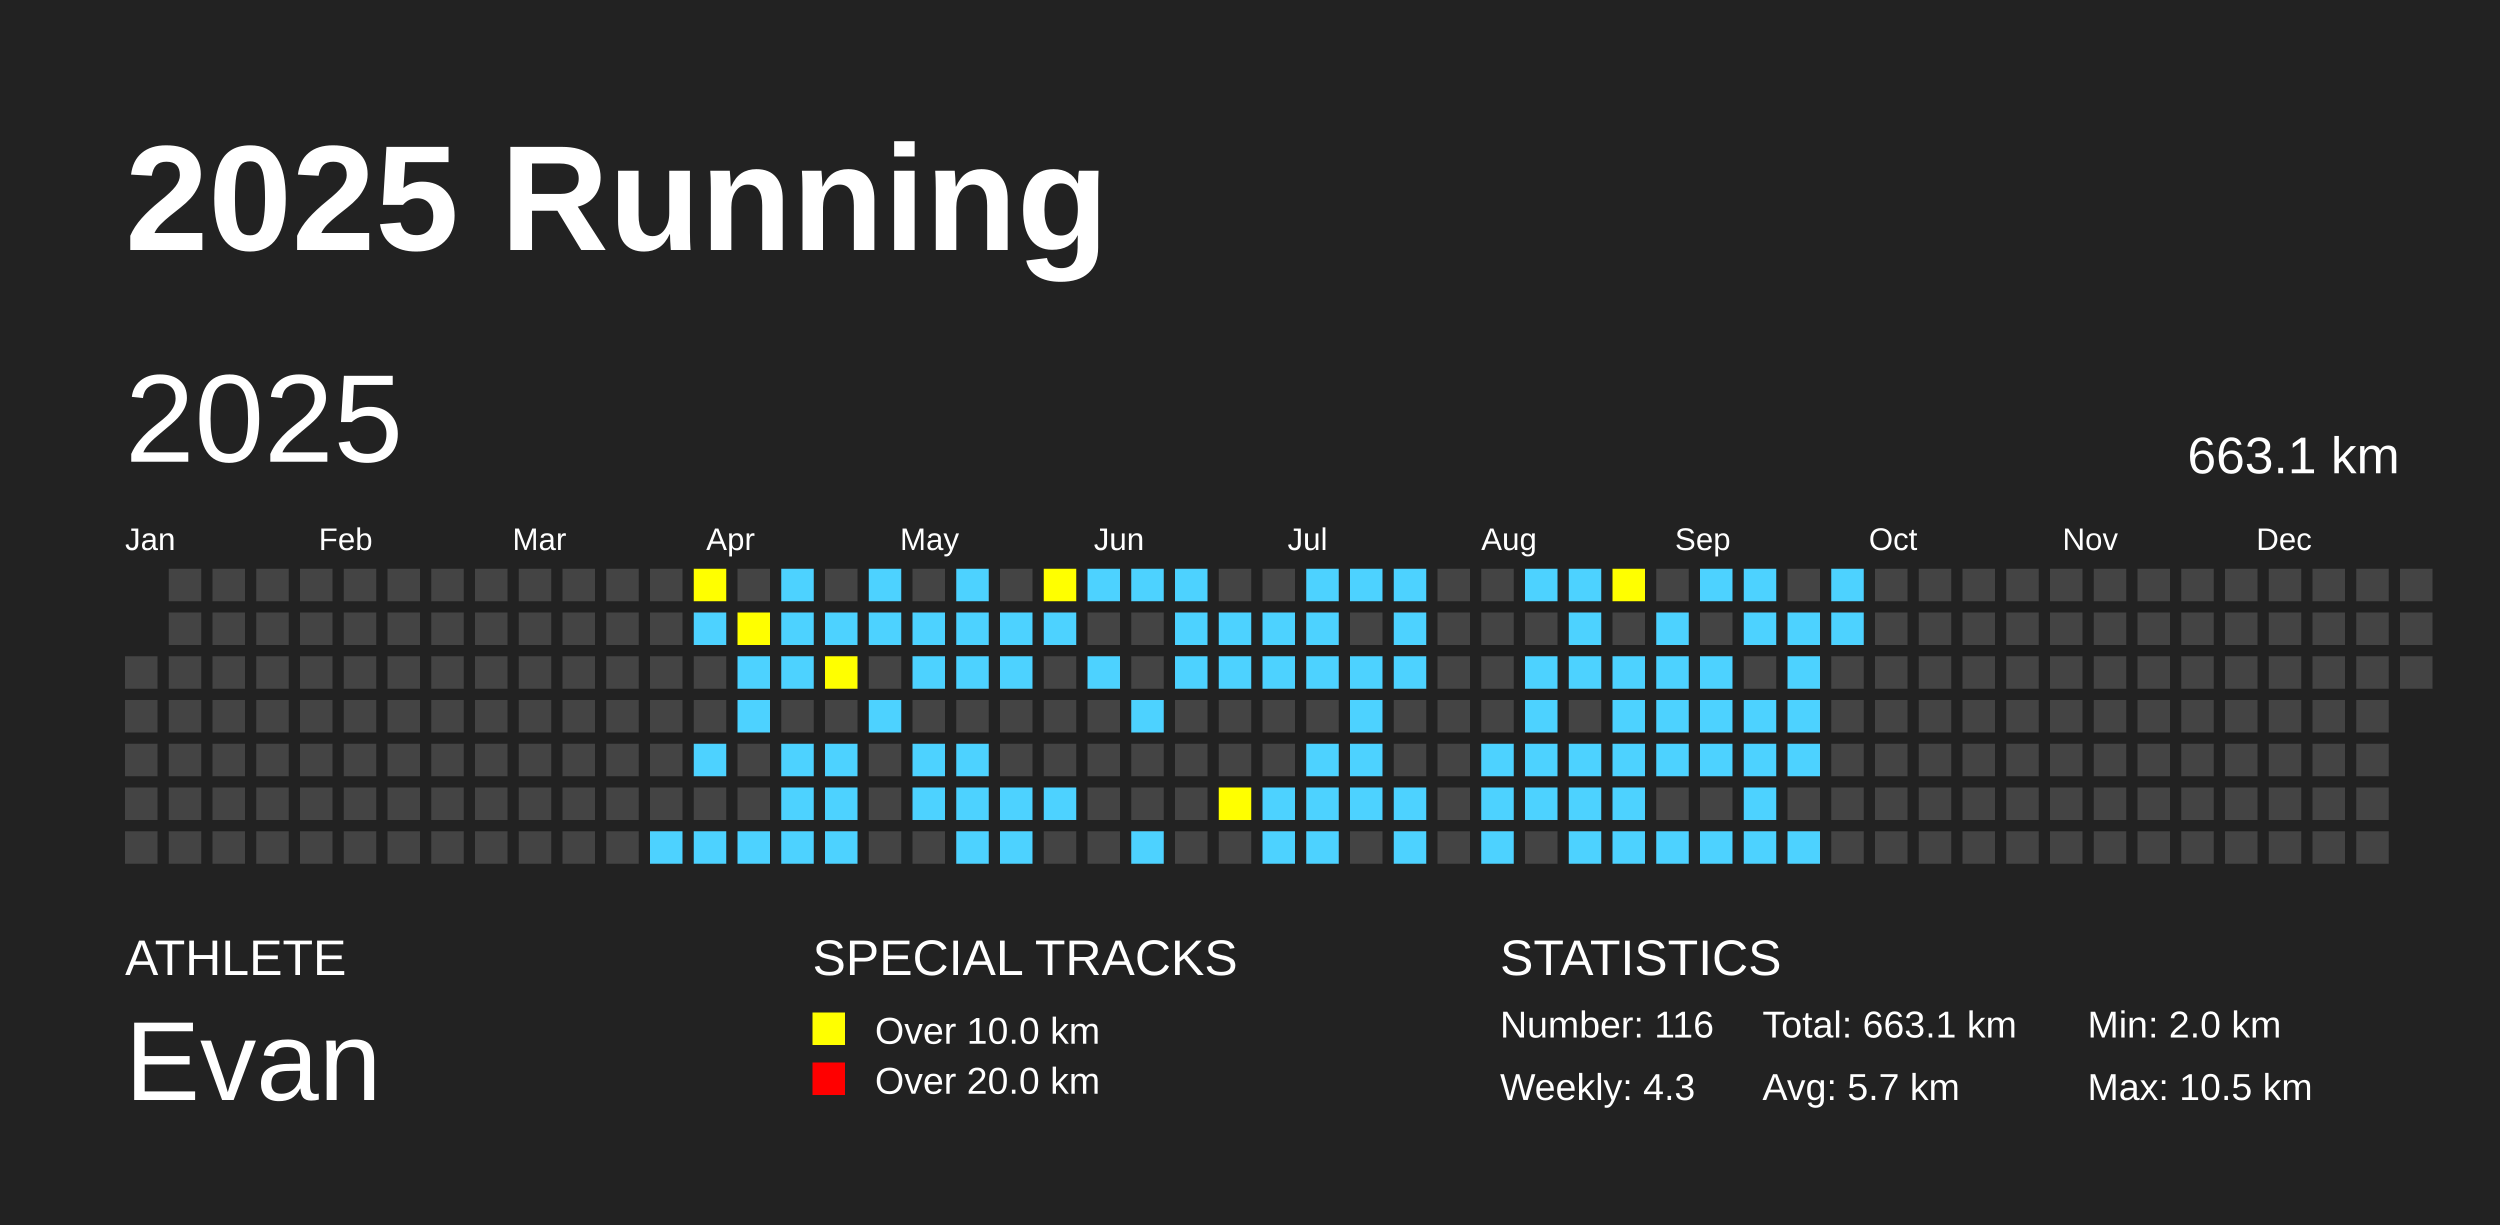
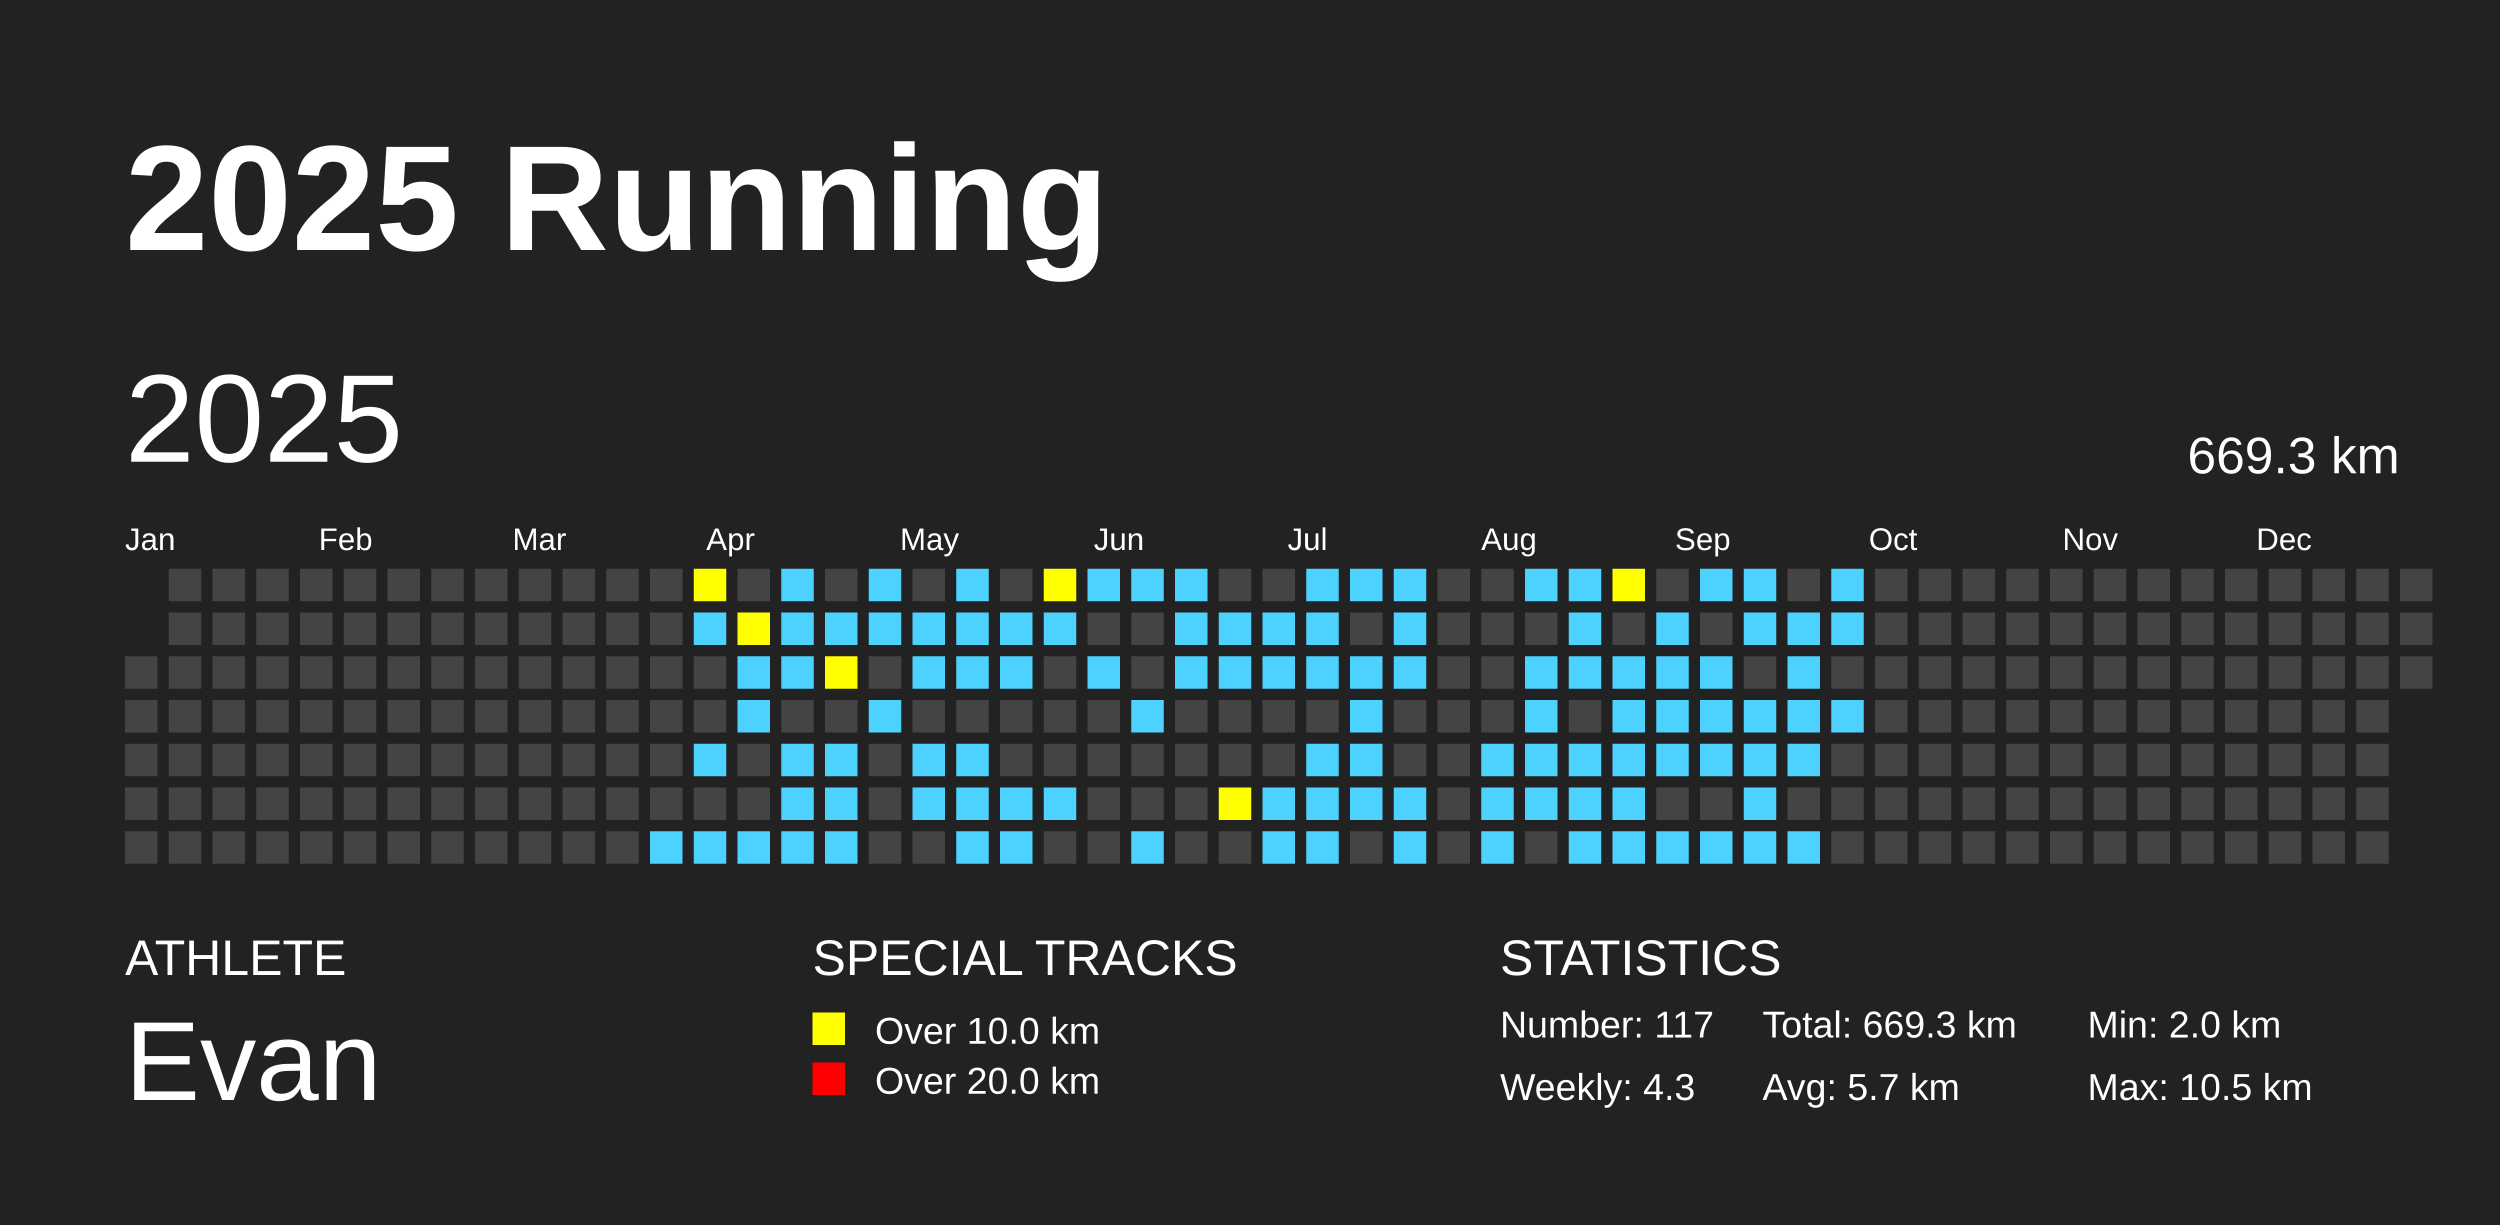
<svg xmlns="http://www.w3.org/2000/svg" baseProfile="full" height="98mm" version="1.1" viewBox="0,0,200,98" width="200mm">
  <defs />
  <rect fill="#222222" height="98" width="200" x="0" y="0" />
  <text fill="#FFFFFF" style="font-size:12px; font-family:Arial; font-weight:bold;" x="10" y="20">2025 Running</text>
  <text fill="#FFFFFF" style="font-size:4px; font-family:Arial" x="10" y="78">ATHLETE</text>
  <text fill="#FFFFFF" style="font-size:9px; font-family:Arial" x="10" y="88">Evan</text>
  <text fill="#FFFFFF" style="font-size:4px; font-family:Arial" x="65" y="78">SPECIAL TRACKS</text>
  <rect fill="yellow" height="2.6" width="2.6" x="65" y="81" />
  <text fill="#FFFFFF" style="font-size:3px; font-family:Arial" x="70" y="83.5">Over 10.0 km</text>
  <rect fill="red" height="2.6" width="2.6" x="65" y="85" />
  <text fill="#FFFFFF" style="font-size:3px; font-family:Arial" x="70" y="87.5">Over 20.0 km</text>
  <text fill="#FFFFFF" style="font-size:4px; font-family:Arial" x="120" y="78">STATISTICS</text>
-   <text fill="#FFFFFF" style="font-size:3px; font-family:Arial" x="120" y="83">Number: 116</text>
+   <text fill="#FFFFFF" style="font-size:3px; font-family:Arial" x="120" y="83">Number: 117</text>
  <text fill="#FFFFFF" style="font-size:3px; font-family:Arial" x="120" y="88">Weekly: 4.3</text>
-   <text fill="#FFFFFF" style="font-size:3px; font-family:Arial" x="141" y="83">Total: 663.1 km</text>
+   <text fill="#FFFFFF" style="font-size:3px; font-family:Arial" x="141" y="83">Total: 669.3 km</text>
  <text fill="#FFFFFF" style="font-size:3px; font-family:Arial" x="141" y="88">Avg: 5.7 km</text>
  <text fill="#FFFFFF" style="font-size:3px; font-family:Arial" x="167" y="83">Min: 2.0 km</text>
  <text fill="#FFFFFF" style="font-size:3px; font-family:Arial" x="167" y="88">Max: 10.5 km</text>
  <text dominant-baseline="hanging" fill="#FFFFFF" style="font-size:10.0px; font-family:Arial;" x="10" y="30">2025</text>
-   <text dominant-baseline="hanging" fill="#FFFFFF" style="font-size:4.125px; font-family:Arial;" x="175" y="35">663.1 km</text>
+   <text dominant-baseline="hanging" fill="#FFFFFF" style="font-size:4.125px; font-family:Arial;" x="175" y="35">669.3 km</text>
  <text fill="#FFFFFF" style="font-size:2.5px; font-family:Arial" x="10.0" y="44">Jan</text>
  <text fill="#FFFFFF" style="font-size:2.5px; font-family:Arial" x="25.5" y="44">Feb</text>
  <text fill="#FFFFFF" style="font-size:2.5px; font-family:Arial" x="41.0" y="44">Mar</text>
  <text fill="#FFFFFF" style="font-size:2.5px; font-family:Arial" x="56.5" y="44">Apr</text>
  <text fill="#FFFFFF" style="font-size:2.5px; font-family:Arial" x="72.0" y="44">May</text>
  <text fill="#FFFFFF" style="font-size:2.5px; font-family:Arial" x="87.5" y="44">Jun</text>
  <text fill="#FFFFFF" style="font-size:2.5px; font-family:Arial" x="103.0" y="44">Jul</text>
  <text fill="#FFFFFF" style="font-size:2.5px; font-family:Arial" x="118.5" y="44">Aug</text>
  <text fill="#FFFFFF" style="font-size:2.5px; font-family:Arial" x="134.0" y="44">Sep</text>
  <text fill="#FFFFFF" style="font-size:2.5px; font-family:Arial" x="149.5" y="44">Oct</text>
  <text fill="#FFFFFF" style="font-size:2.5px; font-family:Arial" x="165.0" y="44">Nov</text>
  <text fill="#FFFFFF" style="font-size:2.5px; font-family:Arial" x="180.5" y="44">Dec</text>
  <rect fill="#444444" height="2.6" width="2.6" x="10.0" y="52.5" />
  <rect fill="#444444" height="2.6" width="2.6" x="10.0" y="56.0" />
  <rect fill="#444444" height="2.6" width="2.6" x="10.0" y="59.5" />
  <rect fill="#444444" height="2.6" width="2.6" x="10.0" y="63.0" />
  <rect fill="#444444" height="2.6" width="2.6" x="10.0" y="66.5" />
  <rect fill="#444444" height="2.6" width="2.6" x="13.5" y="45.5" />
  <rect fill="#444444" height="2.6" width="2.6" x="13.5" y="49.0" />
  <rect fill="#444444" height="2.6" width="2.6" x="13.5" y="52.5" />
  <rect fill="#444444" height="2.6" width="2.6" x="13.5" y="56.0" />
  <rect fill="#444444" height="2.6" width="2.6" x="13.5" y="59.5" />
  <rect fill="#444444" height="2.6" width="2.6" x="13.5" y="63.0" />
  <rect fill="#444444" height="2.6" width="2.6" x="13.5" y="66.5" />
  <rect fill="#444444" height="2.6" width="2.6" x="17.0" y="45.5" />
  <rect fill="#444444" height="2.6" width="2.6" x="17.0" y="49.0" />
  <rect fill="#444444" height="2.6" width="2.6" x="17.0" y="52.5" />
  <rect fill="#444444" height="2.6" width="2.6" x="17.0" y="56.0" />
  <rect fill="#444444" height="2.6" width="2.6" x="17.0" y="59.5" />
  <rect fill="#444444" height="2.6" width="2.6" x="17.0" y="63.0" />
  <rect fill="#444444" height="2.6" width="2.6" x="17.0" y="66.5" />
  <rect fill="#444444" height="2.6" width="2.6" x="20.5" y="45.5" />
  <rect fill="#444444" height="2.6" width="2.6" x="20.5" y="49.0" />
  <rect fill="#444444" height="2.6" width="2.6" x="20.5" y="52.5" />
  <rect fill="#444444" height="2.6" width="2.6" x="20.5" y="56.0" />
  <rect fill="#444444" height="2.6" width="2.6" x="20.5" y="59.5" />
  <rect fill="#444444" height="2.6" width="2.6" x="20.5" y="63.0" />
  <rect fill="#444444" height="2.6" width="2.6" x="20.5" y="66.5" />
  <rect fill="#444444" height="2.6" width="2.6" x="24.0" y="45.5" />
  <rect fill="#444444" height="2.6" width="2.6" x="24.0" y="49.0" />
  <rect fill="#444444" height="2.6" width="2.6" x="24.0" y="52.5" />
  <rect fill="#444444" height="2.6" width="2.6" x="24.0" y="56.0" />
  <rect fill="#444444" height="2.6" width="2.6" x="24.0" y="59.5" />
  <rect fill="#444444" height="2.6" width="2.6" x="24.0" y="63.0" />
  <rect fill="#444444" height="2.6" width="2.6" x="24.0" y="66.5" />
  <rect fill="#444444" height="2.6" width="2.6" x="27.5" y="45.5" />
  <rect fill="#444444" height="2.6" width="2.6" x="27.5" y="49.0" />
  <rect fill="#444444" height="2.6" width="2.6" x="27.5" y="52.5" />
  <rect fill="#444444" height="2.6" width="2.6" x="27.5" y="56.0" />
  <rect fill="#444444" height="2.6" width="2.6" x="27.5" y="59.5" />
  <rect fill="#444444" height="2.6" width="2.6" x="27.5" y="63.0" />
  <rect fill="#444444" height="2.6" width="2.6" x="27.5" y="66.5" />
  <rect fill="#444444" height="2.6" width="2.6" x="31.0" y="45.5" />
  <rect fill="#444444" height="2.6" width="2.6" x="31.0" y="49.0" />
  <rect fill="#444444" height="2.6" width="2.6" x="31.0" y="52.5" />
  <rect fill="#444444" height="2.6" width="2.6" x="31.0" y="56.0" />
  <rect fill="#444444" height="2.6" width="2.6" x="31.0" y="59.5" />
  <rect fill="#444444" height="2.6" width="2.6" x="31.0" y="63.0" />
  <rect fill="#444444" height="2.6" width="2.6" x="31.0" y="66.5" />
  <rect fill="#444444" height="2.6" width="2.6" x="34.5" y="45.5" />
  <rect fill="#444444" height="2.6" width="2.6" x="34.5" y="49.0" />
  <rect fill="#444444" height="2.6" width="2.6" x="34.5" y="52.5" />
  <rect fill="#444444" height="2.6" width="2.6" x="34.5" y="56.0" />
  <rect fill="#444444" height="2.6" width="2.6" x="34.5" y="59.5" />
  <rect fill="#444444" height="2.6" width="2.6" x="34.5" y="63.0" />
  <rect fill="#444444" height="2.6" width="2.6" x="34.5" y="66.5" />
  <rect fill="#444444" height="2.6" width="2.6" x="38.0" y="45.5" />
  <rect fill="#444444" height="2.6" width="2.6" x="38.0" y="49.0" />
  <rect fill="#444444" height="2.6" width="2.6" x="38.0" y="52.5" />
  <rect fill="#444444" height="2.6" width="2.6" x="38.0" y="56.0" />
  <rect fill="#444444" height="2.6" width="2.6" x="38.0" y="59.5" />
  <rect fill="#444444" height="2.6" width="2.6" x="38.0" y="63.0" />
  <rect fill="#444444" height="2.6" width="2.6" x="38.0" y="66.5" />
  <rect fill="#444444" height="2.6" width="2.6" x="41.5" y="45.5" />
  <rect fill="#444444" height="2.6" width="2.6" x="41.5" y="49.0" />
  <rect fill="#444444" height="2.6" width="2.6" x="41.5" y="52.5" />
  <rect fill="#444444" height="2.6" width="2.6" x="41.5" y="56.0" />
  <rect fill="#444444" height="2.6" width="2.6" x="41.5" y="59.5" />
  <rect fill="#444444" height="2.6" width="2.6" x="41.5" y="63.0" />
  <rect fill="#444444" height="2.6" width="2.6" x="41.5" y="66.5" />
  <rect fill="#444444" height="2.6" width="2.6" x="45.0" y="45.5" />
  <rect fill="#444444" height="2.6" width="2.6" x="45.0" y="49.0" />
  <rect fill="#444444" height="2.6" width="2.6" x="45.0" y="52.5" />
  <rect fill="#444444" height="2.6" width="2.6" x="45.0" y="56.0" />
  <rect fill="#444444" height="2.6" width="2.6" x="45.0" y="59.5" />
  <rect fill="#444444" height="2.6" width="2.6" x="45.0" y="63.0" />
  <rect fill="#444444" height="2.6" width="2.6" x="45.0" y="66.5" />
  <rect fill="#444444" height="2.6" width="2.6" x="48.5" y="45.5" />
  <rect fill="#444444" height="2.6" width="2.6" x="48.5" y="49.0" />
  <rect fill="#444444" height="2.6" width="2.6" x="48.5" y="52.5" />
  <rect fill="#444444" height="2.6" width="2.6" x="48.5" y="56.0" />
  <rect fill="#444444" height="2.6" width="2.6" x="48.5" y="59.5" />
  <rect fill="#444444" height="2.6" width="2.6" x="48.5" y="63.0" />
  <rect fill="#444444" height="2.6" width="2.6" x="48.5" y="66.5" />
  <rect fill="#444444" height="2.6" width="2.6" x="52.0" y="45.5" />
  <rect fill="#444444" height="2.6" width="2.6" x="52.0" y="49.0" />
  <rect fill="#444444" height="2.6" width="2.6" x="52.0" y="52.5" />
  <rect fill="#444444" height="2.6" width="2.6" x="52.0" y="56.0" />
  <rect fill="#444444" height="2.6" width="2.6" x="52.0" y="59.5" />
  <rect fill="#444444" height="2.6" width="2.6" x="52.0" y="63.0" />
  <rect fill="#4DD2FF" height="2.6" width="2.6" x="52.0" y="66.5" />
  <rect fill="yellow" height="2.6" width="2.6" x="55.5" y="45.5" />
  <rect fill="#4DD2FF" height="2.6" width="2.6" x="55.5" y="49.0" />
  <rect fill="#444444" height="2.6" width="2.6" x="55.5" y="52.5" />
  <rect fill="#444444" height="2.6" width="2.6" x="55.5" y="56.0" />
  <rect fill="#4DD2FF" height="2.6" width="2.6" x="55.5" y="59.5" />
  <rect fill="#444444" height="2.6" width="2.6" x="55.5" y="63.0" />
  <rect fill="#4DD2FF" height="2.6" width="2.6" x="55.5" y="66.5" />
  <rect fill="#444444" height="2.6" width="2.6" x="59.0" y="45.5" />
  <rect fill="yellow" height="2.6" width="2.6" x="59.0" y="49.0" />
  <rect fill="#4DD2FF" height="2.6" width="2.6" x="59.0" y="52.5" />
  <rect fill="#4DD2FF" height="2.6" width="2.6" x="59.0" y="56.0" />
  <rect fill="#444444" height="2.6" width="2.6" x="59.0" y="59.5" />
  <rect fill="#444444" height="2.6" width="2.6" x="59.0" y="63.0" />
  <rect fill="#4DD2FF" height="2.6" width="2.6" x="59.0" y="66.5" />
  <rect fill="#4DD2FF" height="2.6" width="2.6" x="62.5" y="45.5" />
  <rect fill="#4DD2FF" height="2.6" width="2.6" x="62.5" y="49.0" />
  <rect fill="#4DD2FF" height="2.6" width="2.6" x="62.5" y="52.5" />
  <rect fill="#444444" height="2.6" width="2.6" x="62.5" y="56.0" />
  <rect fill="#4DD2FF" height="2.6" width="2.6" x="62.5" y="59.5" />
  <rect fill="#4DD2FF" height="2.6" width="2.6" x="62.5" y="63.0" />
  <rect fill="#4DD2FF" height="2.6" width="2.6" x="62.5" y="66.5" />
  <rect fill="#444444" height="2.6" width="2.6" x="66.0" y="45.5" />
  <rect fill="#4DD2FF" height="2.6" width="2.6" x="66.0" y="49.0" />
  <rect fill="yellow" height="2.6" width="2.6" x="66.0" y="52.5" />
  <rect fill="#444444" height="2.6" width="2.6" x="66.0" y="56.0" />
  <rect fill="#4DD2FF" height="2.6" width="2.6" x="66.0" y="59.5" />
  <rect fill="#4DD2FF" height="2.6" width="2.6" x="66.0" y="63.0" />
  <rect fill="#4DD2FF" height="2.6" width="2.6" x="66.0" y="66.5" />
  <rect fill="#4DD2FF" height="2.6" width="2.6" x="69.5" y="45.5" />
  <rect fill="#4DD2FF" height="2.6" width="2.6" x="69.5" y="49.0" />
  <rect fill="#444444" height="2.6" width="2.6" x="69.5" y="52.5" />
  <rect fill="#4DD2FF" height="2.6" width="2.6" x="69.5" y="56.0" />
  <rect fill="#444444" height="2.6" width="2.6" x="69.5" y="59.5" />
  <rect fill="#444444" height="2.6" width="2.6" x="69.5" y="63.0" />
  <rect fill="#444444" height="2.6" width="2.6" x="69.5" y="66.5" />
  <rect fill="#444444" height="2.6" width="2.6" x="73.0" y="45.5" />
  <rect fill="#4DD2FF" height="2.6" width="2.6" x="73.0" y="49.0" />
  <rect fill="#4DD2FF" height="2.6" width="2.6" x="73.0" y="52.5" />
  <rect fill="#444444" height="2.6" width="2.6" x="73.0" y="56.0" />
  <rect fill="#4DD2FF" height="2.6" width="2.6" x="73.0" y="59.5" />
  <rect fill="#4DD2FF" height="2.6" width="2.6" x="73.0" y="63.0" />
  <rect fill="#444444" height="2.6" width="2.6" x="73.0" y="66.5" />
  <rect fill="#4DD2FF" height="2.6" width="2.6" x="76.5" y="45.5" />
  <rect fill="#4DD2FF" height="2.6" width="2.6" x="76.5" y="49.0" />
  <rect fill="#4DD2FF" height="2.6" width="2.6" x="76.5" y="52.5" />
  <rect fill="#444444" height="2.6" width="2.6" x="76.5" y="56.0" />
  <rect fill="#4DD2FF" height="2.6" width="2.6" x="76.5" y="59.5" />
  <rect fill="#4DD2FF" height="2.6" width="2.6" x="76.5" y="63.0" />
  <rect fill="#4DD2FF" height="2.6" width="2.6" x="76.5" y="66.5" />
  <rect fill="#444444" height="2.6" width="2.6" x="80.0" y="45.5" />
  <rect fill="#4DD2FF" height="2.6" width="2.6" x="80.0" y="49.0" />
  <rect fill="#4DD2FF" height="2.6" width="2.6" x="80.0" y="52.5" />
  <rect fill="#444444" height="2.6" width="2.6" x="80.0" y="56.0" />
  <rect fill="#444444" height="2.6" width="2.6" x="80.0" y="59.5" />
  <rect fill="#4DD2FF" height="2.6" width="2.6" x="80.0" y="63.0" />
  <rect fill="#4DD2FF" height="2.6" width="2.6" x="80.0" y="66.5" />
  <rect fill="yellow" height="2.6" width="2.6" x="83.5" y="45.5" />
  <rect fill="#4DD2FF" height="2.6" width="2.6" x="83.5" y="49.0" />
  <rect fill="#444444" height="2.6" width="2.6" x="83.5" y="52.5" />
  <rect fill="#444444" height="2.6" width="2.6" x="83.5" y="56.0" />
  <rect fill="#444444" height="2.6" width="2.6" x="83.5" y="59.5" />
  <rect fill="#4DD2FF" height="2.6" width="2.6" x="83.5" y="63.0" />
  <rect fill="#444444" height="2.6" width="2.6" x="83.5" y="66.5" />
  <rect fill="#4DD2FF" height="2.6" width="2.6" x="87.0" y="45.5" />
  <rect fill="#444444" height="2.6" width="2.6" x="87.0" y="49.0" />
  <rect fill="#4DD2FF" height="2.6" width="2.6" x="87.0" y="52.5" />
  <rect fill="#444444" height="2.6" width="2.6" x="87.0" y="56.0" />
  <rect fill="#444444" height="2.6" width="2.6" x="87.0" y="59.5" />
  <rect fill="#444444" height="2.6" width="2.6" x="87.0" y="63.0" />
  <rect fill="#444444" height="2.6" width="2.6" x="87.0" y="66.5" />
  <rect fill="#4DD2FF" height="2.6" width="2.6" x="90.5" y="45.5" />
  <rect fill="#444444" height="2.6" width="2.6" x="90.5" y="49.0" />
  <rect fill="#444444" height="2.6" width="2.6" x="90.5" y="52.5" />
  <rect fill="#4DD2FF" height="2.6" width="2.6" x="90.5" y="56.0" />
  <rect fill="#444444" height="2.6" width="2.6" x="90.5" y="59.5" />
  <rect fill="#444444" height="2.6" width="2.6" x="90.5" y="63.0" />
  <rect fill="#4DD2FF" height="2.6" width="2.6" x="90.5" y="66.5" />
  <rect fill="#4DD2FF" height="2.6" width="2.6" x="94.0" y="45.5" />
  <rect fill="#4DD2FF" height="2.6" width="2.6" x="94.0" y="49.0" />
  <rect fill="#4DD2FF" height="2.6" width="2.6" x="94.0" y="52.5" />
  <rect fill="#444444" height="2.6" width="2.6" x="94.0" y="56.0" />
  <rect fill="#444444" height="2.6" width="2.6" x="94.0" y="59.5" />
  <rect fill="#444444" height="2.6" width="2.6" x="94.0" y="63.0" />
  <rect fill="#444444" height="2.6" width="2.6" x="94.0" y="66.5" />
  <rect fill="#444444" height="2.6" width="2.6" x="97.5" y="45.5" />
  <rect fill="#4DD2FF" height="2.6" width="2.6" x="97.5" y="49.0" />
  <rect fill="#4DD2FF" height="2.6" width="2.6" x="97.5" y="52.5" />
  <rect fill="#444444" height="2.6" width="2.6" x="97.5" y="56.0" />
  <rect fill="#444444" height="2.6" width="2.6" x="97.5" y="59.5" />
  <rect fill="yellow" height="2.6" width="2.6" x="97.5" y="63.0" />
  <rect fill="#444444" height="2.6" width="2.6" x="97.5" y="66.5" />
  <rect fill="#444444" height="2.6" width="2.6" x="101.0" y="45.5" />
  <rect fill="#4DD2FF" height="2.6" width="2.6" x="101.0" y="49.0" />
  <rect fill="#4DD2FF" height="2.6" width="2.6" x="101.0" y="52.5" />
  <rect fill="#444444" height="2.6" width="2.6" x="101.0" y="56.0" />
  <rect fill="#444444" height="2.6" width="2.6" x="101.0" y="59.5" />
  <rect fill="#4DD2FF" height="2.6" width="2.6" x="101.0" y="63.0" />
  <rect fill="#4DD2FF" height="2.6" width="2.6" x="101.0" y="66.5" />
  <rect fill="#4DD2FF" height="2.6" width="2.6" x="104.5" y="45.5" />
  <rect fill="#4DD2FF" height="2.6" width="2.6" x="104.5" y="49.0" />
  <rect fill="#4DD2FF" height="2.6" width="2.6" x="104.5" y="52.5" />
  <rect fill="#444444" height="2.6" width="2.6" x="104.5" y="56.0" />
  <rect fill="#4DD2FF" height="2.6" width="2.6" x="104.5" y="59.5" />
  <rect fill="#4DD2FF" height="2.6" width="2.6" x="104.5" y="63.0" />
  <rect fill="#4DD2FF" height="2.6" width="2.6" x="104.5" y="66.5" />
  <rect fill="#4DD2FF" height="2.6" width="2.6" x="108.0" y="45.5" />
  <rect fill="#444444" height="2.6" width="2.6" x="108.0" y="49.0" />
  <rect fill="#4DD2FF" height="2.6" width="2.6" x="108.0" y="52.5" />
  <rect fill="#4DD2FF" height="2.6" width="2.6" x="108.0" y="56.0" />
  <rect fill="#4DD2FF" height="2.6" width="2.6" x="108.0" y="59.5" />
  <rect fill="#4DD2FF" height="2.6" width="2.6" x="108.0" y="63.0" />
  <rect fill="#444444" height="2.6" width="2.6" x="108.0" y="66.5" />
  <rect fill="#4DD2FF" height="2.6" width="2.6" x="111.5" y="45.5" />
  <rect fill="#4DD2FF" height="2.6" width="2.6" x="111.5" y="49.0" />
  <rect fill="#4DD2FF" height="2.6" width="2.6" x="111.5" y="52.5" />
  <rect fill="#444444" height="2.6" width="2.6" x="111.5" y="56.0" />
  <rect fill="#444444" height="2.6" width="2.6" x="111.5" y="59.5" />
  <rect fill="#4DD2FF" height="2.6" width="2.6" x="111.5" y="63.0" />
  <rect fill="#4DD2FF" height="2.6" width="2.6" x="111.5" y="66.5" />
  <rect fill="#444444" height="2.6" width="2.6" x="115.0" y="45.5" />
  <rect fill="#444444" height="2.6" width="2.6" x="115.0" y="49.0" />
  <rect fill="#444444" height="2.6" width="2.6" x="115.0" y="52.5" />
  <rect fill="#444444" height="2.6" width="2.6" x="115.0" y="56.0" />
  <rect fill="#444444" height="2.6" width="2.6" x="115.0" y="59.5" />
  <rect fill="#444444" height="2.6" width="2.6" x="115.0" y="63.0" />
  <rect fill="#444444" height="2.6" width="2.6" x="115.0" y="66.5" />
  <rect fill="#444444" height="2.6" width="2.6" x="118.5" y="45.5" />
  <rect fill="#444444" height="2.6" width="2.6" x="118.5" y="49.0" />
  <rect fill="#444444" height="2.6" width="2.6" x="118.5" y="52.5" />
  <rect fill="#444444" height="2.6" width="2.6" x="118.5" y="56.0" />
  <rect fill="#4DD2FF" height="2.6" width="2.6" x="118.5" y="59.5" />
  <rect fill="#4DD2FF" height="2.6" width="2.6" x="118.5" y="63.0" />
  <rect fill="#4DD2FF" height="2.6" width="2.6" x="118.5" y="66.5" />
  <rect fill="#4DD2FF" height="2.6" width="2.6" x="122.0" y="45.5" />
  <rect fill="#444444" height="2.6" width="2.6" x="122.0" y="49.0" />
  <rect fill="#4DD2FF" height="2.6" width="2.6" x="122.0" y="52.5" />
  <rect fill="#4DD2FF" height="2.6" width="2.6" x="122.0" y="56.0" />
  <rect fill="#4DD2FF" height="2.6" width="2.6" x="122.0" y="59.5" />
  <rect fill="#4DD2FF" height="2.6" width="2.6" x="122.0" y="63.0" />
  <rect fill="#444444" height="2.6" width="2.6" x="122.0" y="66.5" />
  <rect fill="#4DD2FF" height="2.6" width="2.6" x="125.5" y="45.5" />
  <rect fill="#4DD2FF" height="2.6" width="2.6" x="125.5" y="49.0" />
  <rect fill="#4DD2FF" height="2.6" width="2.6" x="125.5" y="52.5" />
  <rect fill="#444444" height="2.6" width="2.6" x="125.5" y="56.0" />
  <rect fill="#4DD2FF" height="2.6" width="2.6" x="125.5" y="59.5" />
  <rect fill="#4DD2FF" height="2.6" width="2.6" x="125.5" y="63.0" />
  <rect fill="#4DD2FF" height="2.6" width="2.6" x="125.5" y="66.5" />
  <rect fill="yellow" height="2.6" width="2.6" x="129.0" y="45.5" />
  <rect fill="#444444" height="2.6" width="2.6" x="129.0" y="49.0" />
  <rect fill="#4DD2FF" height="2.6" width="2.6" x="129.0" y="52.5" />
  <rect fill="#4DD2FF" height="2.6" width="2.6" x="129.0" y="56.0" />
  <rect fill="#4DD2FF" height="2.6" width="2.6" x="129.0" y="59.5" />
  <rect fill="#4DD2FF" height="2.6" width="2.6" x="129.0" y="63.0" />
  <rect fill="#4DD2FF" height="2.6" width="2.6" x="129.0" y="66.5" />
  <rect fill="#444444" height="2.6" width="2.6" x="132.5" y="45.5" />
  <rect fill="#4DD2FF" height="2.6" width="2.6" x="132.5" y="49.0" />
  <rect fill="#4DD2FF" height="2.6" width="2.6" x="132.5" y="52.5" />
  <rect fill="#4DD2FF" height="2.6" width="2.6" x="132.5" y="56.0" />
  <rect fill="#4DD2FF" height="2.6" width="2.6" x="132.5" y="59.5" />
  <rect fill="#444444" height="2.6" width="2.6" x="132.5" y="63.0" />
  <rect fill="#4DD2FF" height="2.6" width="2.6" x="132.5" y="66.5" />
  <rect fill="#4DD2FF" height="2.6" width="2.6" x="136.0" y="45.5" />
  <rect fill="#444444" height="2.6" width="2.6" x="136.0" y="49.0" />
  <rect fill="#4DD2FF" height="2.6" width="2.6" x="136.0" y="52.5" />
  <rect fill="#4DD2FF" height="2.6" width="2.6" x="136.0" y="56.0" />
  <rect fill="#4DD2FF" height="2.6" width="2.6" x="136.0" y="59.5" />
  <rect fill="#444444" height="2.6" width="2.6" x="136.0" y="63.0" />
  <rect fill="#4DD2FF" height="2.6" width="2.6" x="136.0" y="66.5" />
  <rect fill="#4DD2FF" height="2.6" width="2.6" x="139.5" y="45.5" />
  <rect fill="#4DD2FF" height="2.6" width="2.6" x="139.5" y="49.0" />
  <rect fill="#444444" height="2.6" width="2.6" x="139.5" y="52.5" />
  <rect fill="#4DD2FF" height="2.6" width="2.6" x="139.5" y="56.0" />
  <rect fill="#4DD2FF" height="2.6" width="2.6" x="139.5" y="59.5" />
  <rect fill="#4DD2FF" height="2.6" width="2.6" x="139.5" y="63.0" />
  <rect fill="#4DD2FF" height="2.6" width="2.6" x="139.5" y="66.5" />
  <rect fill="#444444" height="2.6" width="2.6" x="143.0" y="45.5" />
  <rect fill="#4DD2FF" height="2.6" width="2.6" x="143.0" y="49.0" />
  <rect fill="#4DD2FF" height="2.6" width="2.6" x="143.0" y="52.5" />
  <rect fill="#4DD2FF" height="2.6" width="2.6" x="143.0" y="56.0" />
  <rect fill="#4DD2FF" height="2.6" width="2.6" x="143.0" y="59.5" />
  <rect fill="#444444" height="2.6" width="2.6" x="143.0" y="63.0" />
  <rect fill="#4DD2FF" height="2.6" width="2.6" x="143.0" y="66.5" />
  <rect fill="#4DD2FF" height="2.6" width="2.6" x="146.5" y="45.5" />
  <rect fill="#4DD2FF" height="2.6" width="2.6" x="146.5" y="49.0" />
  <rect fill="#444444" height="2.6" width="2.6" x="146.5" y="52.5" />
-   <rect fill="#444444" height="2.6" width="2.6" x="146.5" y="56.0" />
+   <rect fill="#4DD2FF" height="2.6" width="2.6" x="146.5" y="56.0" />
  <rect fill="#444444" height="2.6" width="2.6" x="146.5" y="59.5" />
  <rect fill="#444444" height="2.6" width="2.6" x="146.5" y="63.0" />
  <rect fill="#444444" height="2.6" width="2.6" x="146.5" y="66.5" />
  <rect fill="#444444" height="2.6" width="2.6" x="150.0" y="45.5" />
  <rect fill="#444444" height="2.6" width="2.6" x="150.0" y="49.0" />
  <rect fill="#444444" height="2.6" width="2.6" x="150.0" y="52.5" />
  <rect fill="#444444" height="2.6" width="2.6" x="150.0" y="56.0" />
  <rect fill="#444444" height="2.6" width="2.6" x="150.0" y="59.5" />
  <rect fill="#444444" height="2.6" width="2.6" x="150.0" y="63.0" />
  <rect fill="#444444" height="2.6" width="2.6" x="150.0" y="66.5" />
  <rect fill="#444444" height="2.6" width="2.6" x="153.5" y="45.5" />
  <rect fill="#444444" height="2.6" width="2.6" x="153.5" y="49.0" />
  <rect fill="#444444" height="2.6" width="2.6" x="153.5" y="52.5" />
  <rect fill="#444444" height="2.6" width="2.6" x="153.5" y="56.0" />
  <rect fill="#444444" height="2.6" width="2.6" x="153.5" y="59.5" />
  <rect fill="#444444" height="2.6" width="2.6" x="153.5" y="63.0" />
  <rect fill="#444444" height="2.6" width="2.6" x="153.5" y="66.5" />
  <rect fill="#444444" height="2.6" width="2.6" x="157.0" y="45.5" />
  <rect fill="#444444" height="2.6" width="2.6" x="157.0" y="49.0" />
  <rect fill="#444444" height="2.6" width="2.6" x="157.0" y="52.5" />
  <rect fill="#444444" height="2.6" width="2.6" x="157.0" y="56.0" />
  <rect fill="#444444" height="2.6" width="2.6" x="157.0" y="59.5" />
  <rect fill="#444444" height="2.6" width="2.6" x="157.0" y="63.0" />
  <rect fill="#444444" height="2.6" width="2.6" x="157.0" y="66.5" />
  <rect fill="#444444" height="2.6" width="2.6" x="160.5" y="45.5" />
  <rect fill="#444444" height="2.6" width="2.6" x="160.5" y="49.0" />
  <rect fill="#444444" height="2.6" width="2.6" x="160.5" y="52.5" />
  <rect fill="#444444" height="2.6" width="2.6" x="160.5" y="56.0" />
  <rect fill="#444444" height="2.6" width="2.6" x="160.5" y="59.5" />
  <rect fill="#444444" height="2.6" width="2.6" x="160.5" y="63.0" />
  <rect fill="#444444" height="2.6" width="2.6" x="160.5" y="66.5" />
  <rect fill="#444444" height="2.6" width="2.6" x="164.0" y="45.5" />
  <rect fill="#444444" height="2.6" width="2.6" x="164.0" y="49.0" />
  <rect fill="#444444" height="2.6" width="2.6" x="164.0" y="52.5" />
  <rect fill="#444444" height="2.6" width="2.6" x="164.0" y="56.0" />
  <rect fill="#444444" height="2.6" width="2.6" x="164.0" y="59.5" />
  <rect fill="#444444" height="2.6" width="2.6" x="164.0" y="63.0" />
  <rect fill="#444444" height="2.6" width="2.6" x="164.0" y="66.5" />
  <rect fill="#444444" height="2.6" width="2.6" x="167.5" y="45.5" />
  <rect fill="#444444" height="2.6" width="2.6" x="167.5" y="49.0" />
  <rect fill="#444444" height="2.6" width="2.6" x="167.5" y="52.5" />
  <rect fill="#444444" height="2.6" width="2.6" x="167.5" y="56.0" />
  <rect fill="#444444" height="2.6" width="2.6" x="167.5" y="59.5" />
  <rect fill="#444444" height="2.6" width="2.6" x="167.5" y="63.0" />
  <rect fill="#444444" height="2.6" width="2.6" x="167.5" y="66.5" />
  <rect fill="#444444" height="2.6" width="2.6" x="171.0" y="45.5" />
  <rect fill="#444444" height="2.6" width="2.6" x="171.0" y="49.0" />
  <rect fill="#444444" height="2.6" width="2.6" x="171.0" y="52.5" />
  <rect fill="#444444" height="2.6" width="2.6" x="171.0" y="56.0" />
  <rect fill="#444444" height="2.6" width="2.6" x="171.0" y="59.5" />
  <rect fill="#444444" height="2.6" width="2.6" x="171.0" y="63.0" />
  <rect fill="#444444" height="2.6" width="2.6" x="171.0" y="66.5" />
  <rect fill="#444444" height="2.6" width="2.6" x="174.5" y="45.5" />
  <rect fill="#444444" height="2.6" width="2.6" x="174.5" y="49.0" />
  <rect fill="#444444" height="2.6" width="2.6" x="174.5" y="52.5" />
  <rect fill="#444444" height="2.6" width="2.6" x="174.5" y="56.0" />
  <rect fill="#444444" height="2.6" width="2.6" x="174.5" y="59.5" />
  <rect fill="#444444" height="2.6" width="2.6" x="174.5" y="63.0" />
  <rect fill="#444444" height="2.6" width="2.6" x="174.5" y="66.5" />
  <rect fill="#444444" height="2.6" width="2.6" x="178.0" y="45.5" />
  <rect fill="#444444" height="2.6" width="2.6" x="178.0" y="49.0" />
  <rect fill="#444444" height="2.6" width="2.6" x="178.0" y="52.5" />
  <rect fill="#444444" height="2.6" width="2.6" x="178.0" y="56.0" />
  <rect fill="#444444" height="2.6" width="2.6" x="178.0" y="59.5" />
  <rect fill="#444444" height="2.6" width="2.6" x="178.0" y="63.0" />
  <rect fill="#444444" height="2.6" width="2.6" x="178.0" y="66.5" />
  <rect fill="#444444" height="2.6" width="2.6" x="181.5" y="45.5" />
  <rect fill="#444444" height="2.6" width="2.6" x="181.5" y="49.0" />
  <rect fill="#444444" height="2.6" width="2.6" x="181.5" y="52.5" />
  <rect fill="#444444" height="2.6" width="2.6" x="181.5" y="56.0" />
  <rect fill="#444444" height="2.6" width="2.6" x="181.5" y="59.5" />
  <rect fill="#444444" height="2.6" width="2.6" x="181.5" y="63.0" />
  <rect fill="#444444" height="2.6" width="2.6" x="181.5" y="66.5" />
  <rect fill="#444444" height="2.6" width="2.6" x="185.0" y="45.5" />
  <rect fill="#444444" height="2.6" width="2.6" x="185.0" y="49.0" />
  <rect fill="#444444" height="2.6" width="2.6" x="185.0" y="52.5" />
  <rect fill="#444444" height="2.6" width="2.6" x="185.0" y="56.0" />
  <rect fill="#444444" height="2.6" width="2.6" x="185.0" y="59.5" />
  <rect fill="#444444" height="2.6" width="2.6" x="185.0" y="63.0" />
  <rect fill="#444444" height="2.6" width="2.6" x="185.0" y="66.5" />
  <rect fill="#444444" height="2.6" width="2.6" x="188.5" y="45.5" />
  <rect fill="#444444" height="2.6" width="2.6" x="188.5" y="49.0" />
  <rect fill="#444444" height="2.6" width="2.6" x="188.5" y="52.5" />
  <rect fill="#444444" height="2.6" width="2.6" x="188.5" y="56.0" />
  <rect fill="#444444" height="2.6" width="2.6" x="188.5" y="59.5" />
  <rect fill="#444444" height="2.6" width="2.6" x="188.5" y="63.0" />
  <rect fill="#444444" height="2.6" width="2.6" x="188.5" y="66.5" />
  <rect fill="#444444" height="2.6" width="2.6" x="192.0" y="45.5" />
  <rect fill="#444444" height="2.6" width="2.6" x="192.0" y="49.0" />
  <rect fill="#444444" height="2.6" width="2.6" x="192.0" y="52.5" />
</svg>
